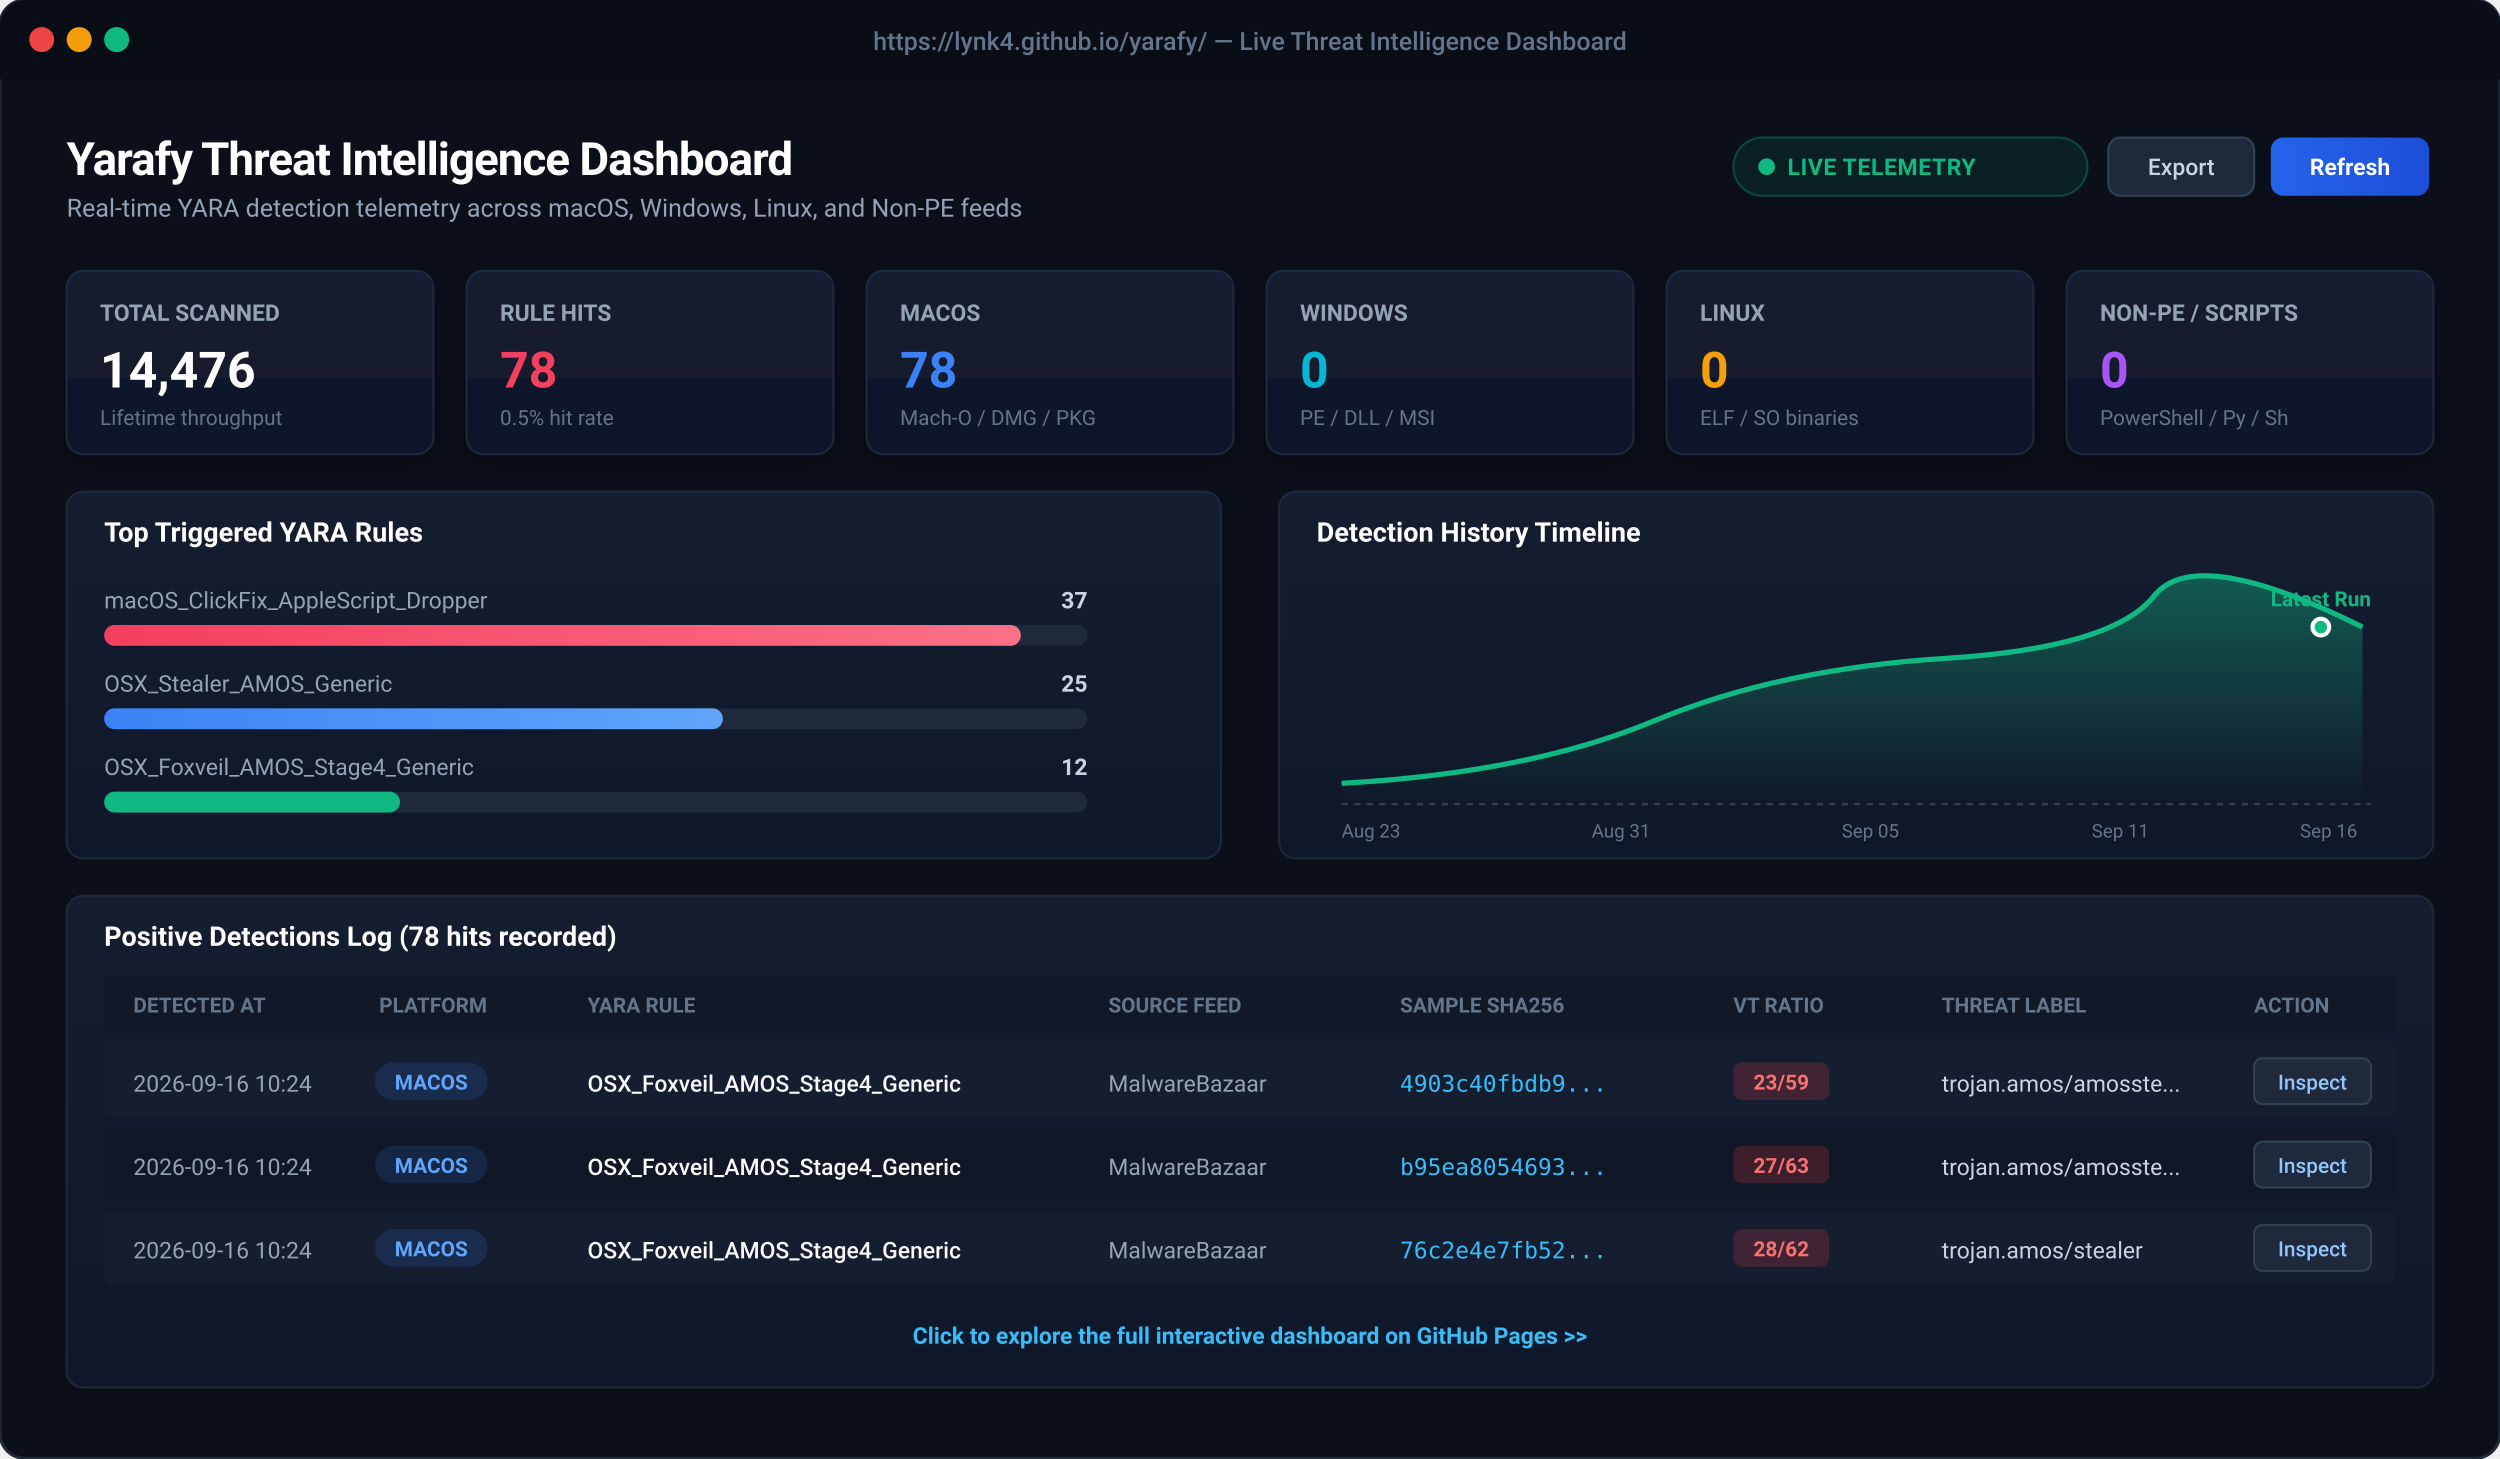
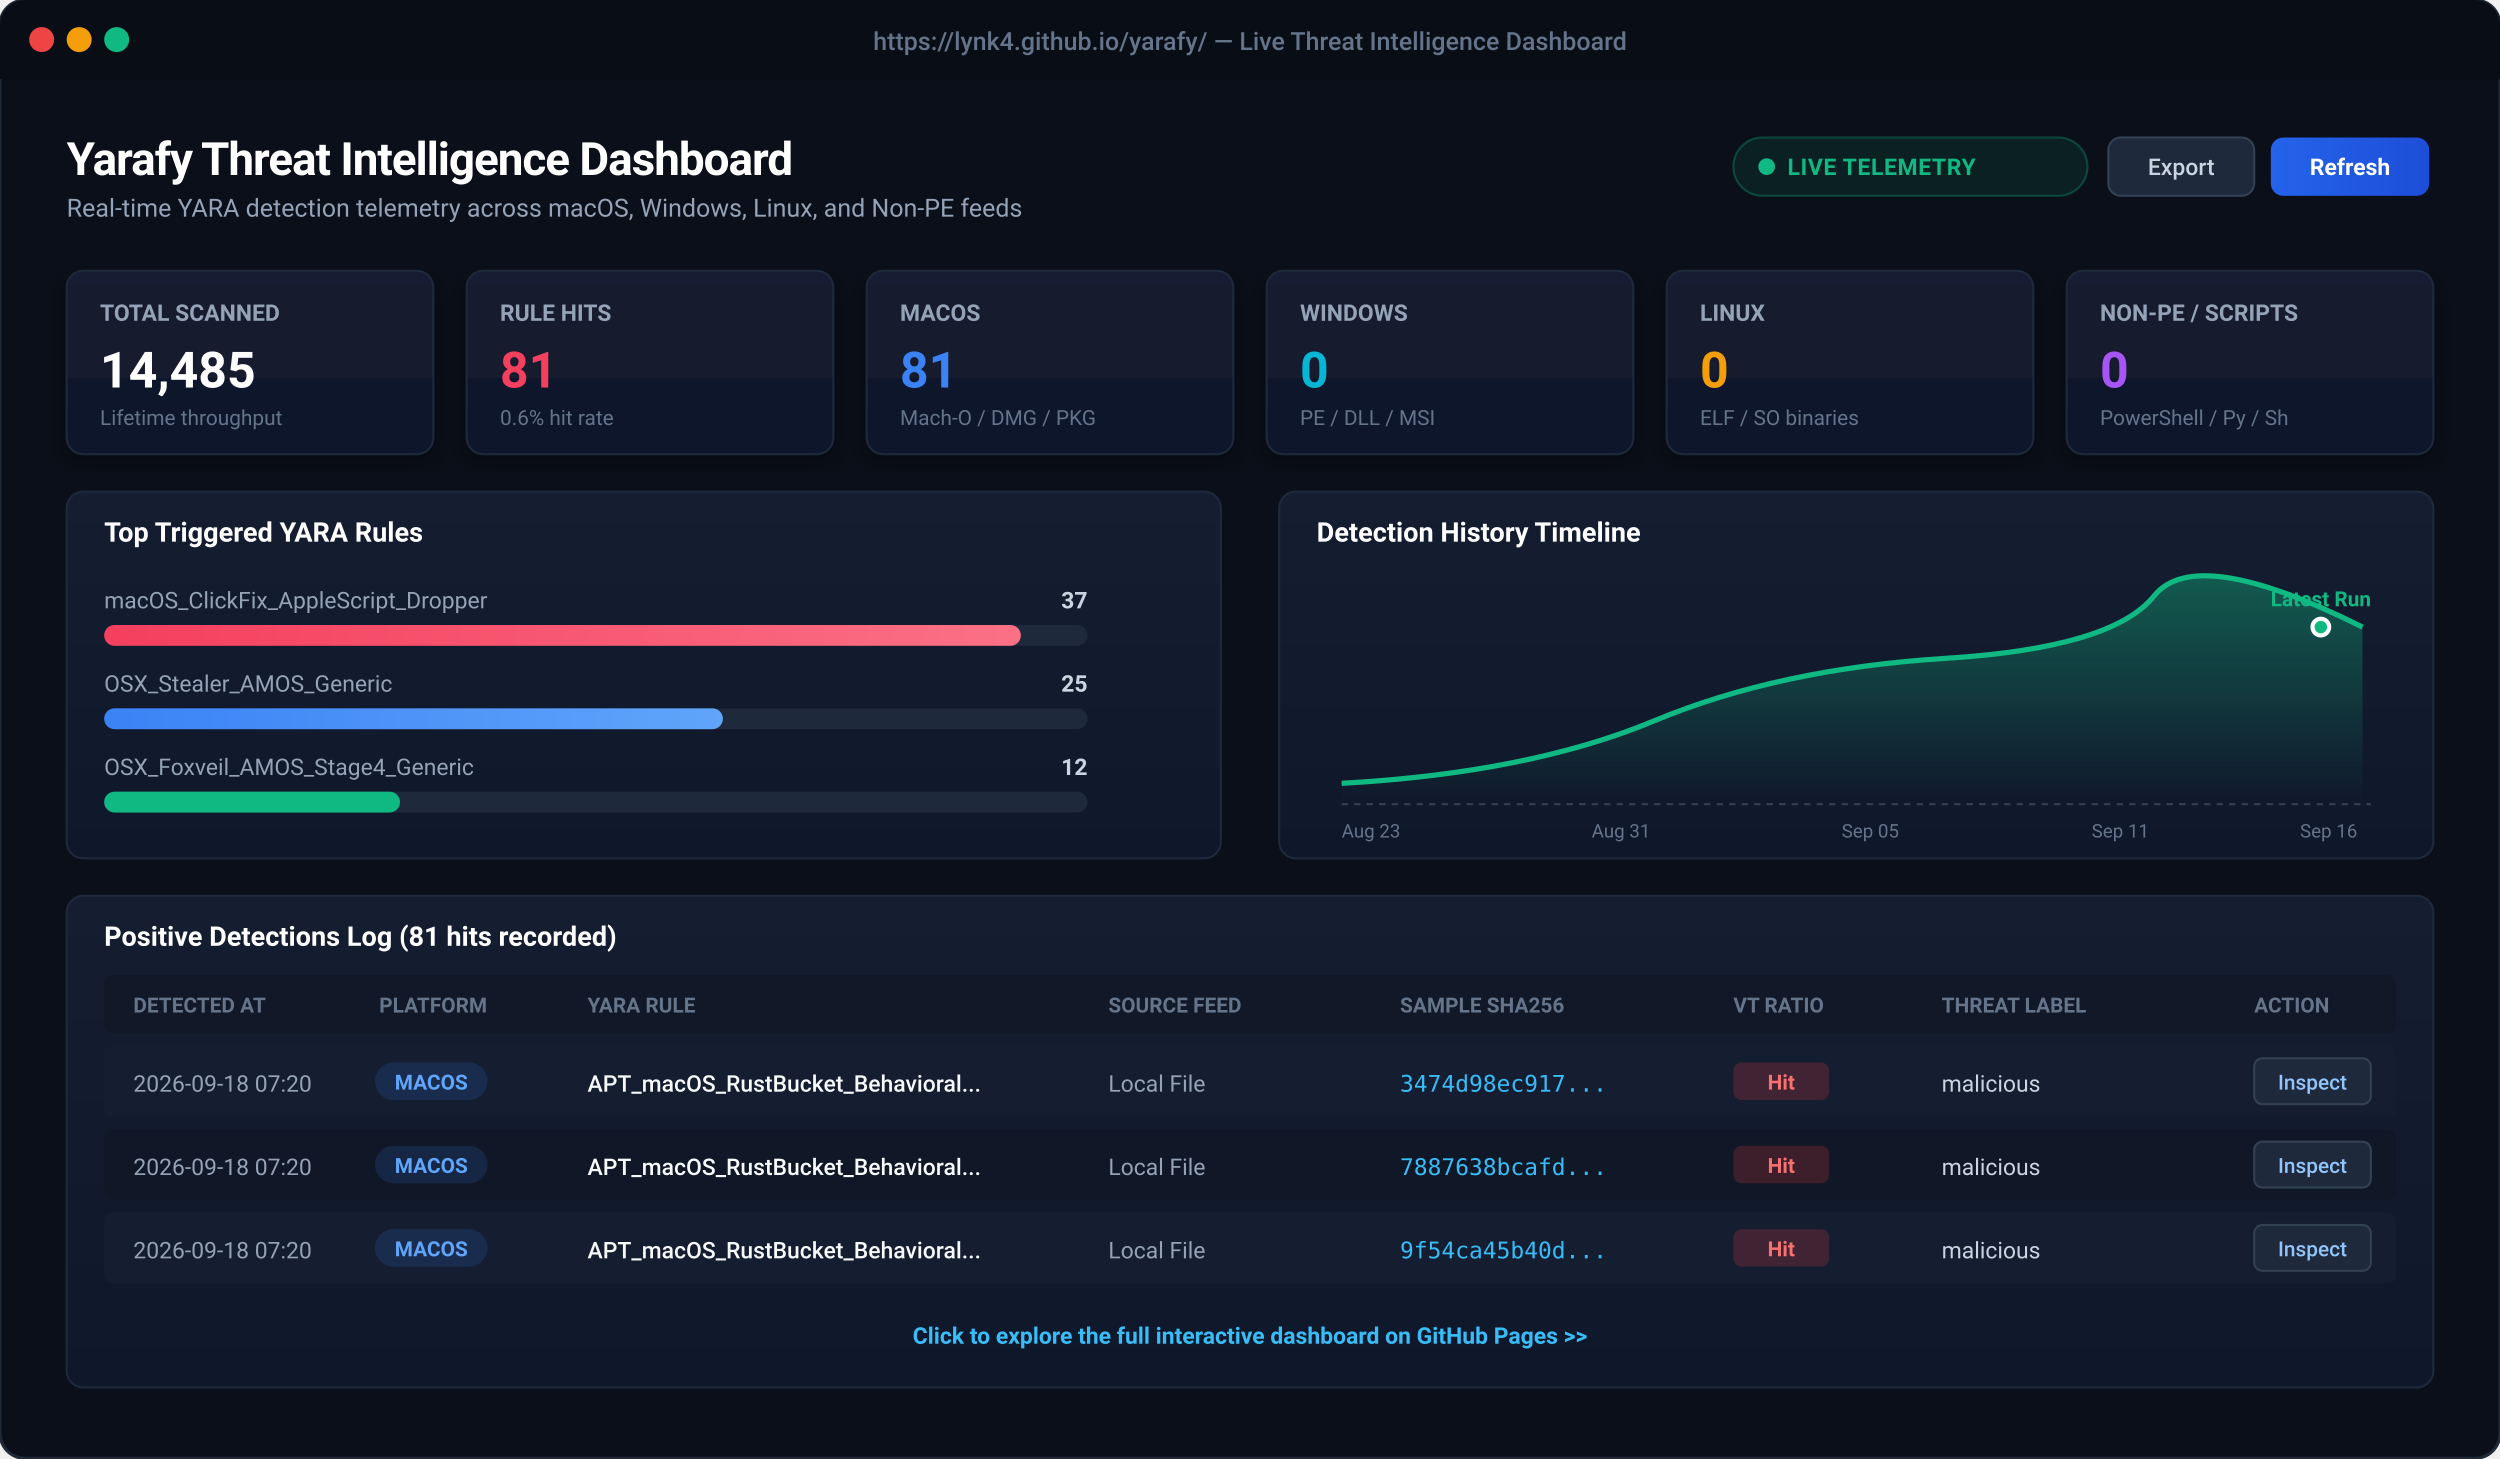
<svg xmlns="http://www.w3.org/2000/svg" viewBox="0 0 1200 700" width="1200" height="700" style="background:#0b0f19; font-family:-apple-system, BlinkMacSystemFont, 'Segoe UI', Roboto, Helvetica, Arial, sans-serif;">
  <defs>
    <linearGradient id="cardBg" x1="0" y1="0" x2="0" y2="1">
      <stop offset="0%" stop-color="#151d30" />
      <stop offset="100%" stop-color="#0f172a" />
    </linearGradient>
    <linearGradient id="primaryBtn" x1="0" y1="0" x2="1" y2="0">
      <stop offset="0%" stop-color="#2563eb" />
      <stop offset="100%" stop-color="#1d4ed8" />
    </linearGradient>
    <linearGradient id="roseGrad" x1="0" y1="0" x2="1" y2="0">
      <stop offset="0%" stop-color="#f43f5e" />
      <stop offset="100%" stop-color="#fb7185" />
    </linearGradient>
    <linearGradient id="blueGrad" x1="0" y1="0" x2="1" y2="0">
      <stop offset="0%" stop-color="#3b82f6" />
      <stop offset="100%" stop-color="#60a5fa" />
    </linearGradient>
    <linearGradient id="chartLine" x1="0" y1="0" x2="0" y2="1">
      <stop offset="0%" stop-color="rgba(16, 185, 129, 0.4)" />
      <stop offset="100%" stop-color="rgba(16, 185, 129, 0.0)" />
    </linearGradient>
    <filter id="cardShadow" x="-5%" y="-5%" width="110%" height="115%">
      <feDropShadow dx="0" dy="4" stdDeviation="6" flood-color="#000000" flood-opacity="0.4" />
    </filter>
  </defs>
  <rect x="0" y="0" width="1200" height="700" rx="12" fill="#0b0f19" stroke="#1f2937" stroke-width="1.5" />
  <rect x="0" y="0" width="1200" height="38" rx="12" fill="#090d16" />
  <rect x="0" y="26" width="1200" height="12" fill="#090d16" />
  <circle cx="20" cy="19" r="6" fill="#ef4444" />
  <circle cx="38" cy="19" r="6" fill="#f59e0b" />
  <circle cx="56" cy="19" r="6" fill="#10b981" />
  <text x="600" y="24" text-anchor="middle" fill="#64748b" font-size="12" font-weight="500">https://lynk4.github.io/yarafy/ — Live Threat Intelligence Dashboard</text>
  <g transform="translate(32, 60)">
    <text x="0" y="24" fill="#ffffff" font-size="22" font-weight="700" letter-spacing="-0.5">Yarafy Threat Intelligence Dashboard</text>
    <text x="0" y="44" fill="#94a3b8" font-size="12">Real-time YARA detection telemetry across macOS, Windows, Linux, and Non-PE feeds</text>
    <rect x="800" y="6" width="170" height="28" rx="14" fill="rgba(16, 185, 129, 0.1)" stroke="rgba(16, 185, 129, 0.3)" stroke-width="1" />
    <circle cx="816" cy="20" r="4" fill="#10b981" />
    <text x="826" y="24" fill="#10b981" font-size="11" font-weight="600" letter-spacing="0.3">LIVE TELEMETRY</text>
    <rect x="980" y="6" width="70" height="28" rx="6" fill="#1e293b" stroke="#334155" stroke-width="1" />
    <text x="1015" y="24" text-anchor="middle" fill="#cbd5e1" font-size="11" font-weight="500">Export</text>
    <rect x="1058" y="6" width="76" height="28" rx="6" fill="url(#primaryBtn)" />
    <text x="1096" y="24" text-anchor="middle" fill="#ffffff" font-size="11" font-weight="600">Refresh</text>
  </g>
  <g transform="translate(32, 130)">
    <g transform="translate(0, 0)">
      <rect width="176" height="88" rx="8" fill="url(#cardBg)" stroke="#1e293b" stroke-width="1" filter="url(#cardShadow)" />
      <text x="16" y="24" fill="#94a3b8" font-size="11" font-weight="600">TOTAL SCANNED</text>
-       <text x="16" y="56" fill="#ffffff" font-size="24" font-weight="700">14,476</text>
+       <text x="16" y="56" fill="#ffffff" font-size="24" font-weight="700">14,485</text>
      <text x="16" y="74" fill="#64748b" font-size="10">Lifetime throughput</text>
    </g>
    <g transform="translate(192, 0)">
      <rect width="176" height="88" rx="8" fill="url(#cardBg)" stroke="#1e293b" stroke-width="1" filter="url(#cardShadow)" />
      <text x="16" y="24" fill="#94a3b8" font-size="11" font-weight="600">RULE HITS</text>
-       <text x="16" y="56" fill="#f43f5e" font-size="24" font-weight="700">78</text>
-       <text x="16" y="74" fill="#64748b" font-size="10">0.5% hit rate</text>
+       <text x="16" y="56" fill="#f43f5e" font-size="24" font-weight="700">81</text>
+       <text x="16" y="74" fill="#64748b" font-size="10">0.6% hit rate</text>
    </g>
    <g transform="translate(384, 0)">
      <rect width="176" height="88" rx="8" fill="url(#cardBg)" stroke="#1e293b" stroke-width="1" filter="url(#cardShadow)" />
      <text x="16" y="24" fill="#94a3b8" font-size="11" font-weight="600">MACOS</text>
-       <text x="16" y="56" fill="#3b82f6" font-size="24" font-weight="700">78</text>
+       <text x="16" y="56" fill="#3b82f6" font-size="24" font-weight="700">81</text>
      <text x="16" y="74" fill="#64748b" font-size="10">Mach-O / DMG / PKG</text>
    </g>
    <g transform="translate(576, 0)">
      <rect width="176" height="88" rx="8" fill="url(#cardBg)" stroke="#1e293b" stroke-width="1" filter="url(#cardShadow)" />
      <text x="16" y="24" fill="#94a3b8" font-size="11" font-weight="600">WINDOWS</text>
      <text x="16" y="56" fill="#06b6d4" font-size="24" font-weight="700">0</text>
      <text x="16" y="74" fill="#64748b" font-size="10">PE / DLL / MSI</text>
    </g>
    <g transform="translate(768, 0)">
      <rect width="176" height="88" rx="8" fill="url(#cardBg)" stroke="#1e293b" stroke-width="1" filter="url(#cardShadow)" />
      <text x="16" y="24" fill="#94a3b8" font-size="11" font-weight="600">LINUX</text>
      <text x="16" y="56" fill="#f59e0b" font-size="24" font-weight="700">0</text>
      <text x="16" y="74" fill="#64748b" font-size="10">ELF / SO binaries</text>
    </g>
    <g transform="translate(960, 0)">
      <rect width="176" height="88" rx="8" fill="url(#cardBg)" stroke="#1e293b" stroke-width="1" filter="url(#cardShadow)" />
      <text x="16" y="24" fill="#94a3b8" font-size="11" font-weight="600">NON-PE / SCRIPTS</text>
      <text x="16" y="56" fill="#a855f7" font-size="24" font-weight="700">0</text>
      <text x="16" y="74" fill="#64748b" font-size="10">PowerShell / Py / Sh</text>
    </g>
  </g>
  <g transform="translate(32, 236)">
    <rect x="0" y="0" width="554" height="176" rx="8" fill="url(#cardBg)" stroke="#1e293b" stroke-width="1" />
    <text x="18" y="24" fill="#ffffff" font-size="13" font-weight="600">Top Triggered YARA Rules</text>
    <text x="18" y="56" fill="#94a3b8" font-size="11">macOS_ClickFix_AppleScript_Dropper</text>
    <text x="490" y="56" fill="#cbd5e1" font-size="11" text-anchor="end" font-weight="600">37</text>
    <rect x="18" y="64" width="472" height="10" rx="5" fill="#1e293b" />
    <rect x="18" y="64" width="440" height="10" rx="5" fill="url(#roseGrad)" />
    <text x="18" y="96" fill="#94a3b8" font-size="11">OSX_Stealer_AMOS_Generic</text>
    <text x="490" y="96" fill="#cbd5e1" font-size="11" text-anchor="end" font-weight="600">25</text>
    <rect x="18" y="104" width="472" height="10" rx="5" fill="#1e293b" />
    <rect x="18" y="104" width="297" height="10" rx="5" fill="url(#blueGrad)" />
    <text x="18" y="136" fill="#94a3b8" font-size="11">OSX_Foxveil_AMOS_Stage4_Generic</text>
    <text x="490" y="136" fill="#cbd5e1" font-size="11" text-anchor="end" font-weight="600">12</text>
    <rect x="18" y="144" width="472" height="10" rx="5" fill="#1e293b" />
    <rect x="18" y="144" width="142" height="10" rx="5" fill="#10b981" />
    <g transform="translate(582, 0)">
      <rect x="0" y="0" width="554" height="176" rx="8" fill="url(#cardBg)" stroke="#1e293b" stroke-width="1" />
      <text x="18" y="24" fill="#ffffff" font-size="13" font-weight="600">Detection History Timeline</text>
      <path d="M 30 140 Q 120 135, 180 110 T 320 80 T 420 50 T 520 65 L 520 150 L 30 150 Z" fill="url(#chartLine)" />
      <path d="M 30 140 Q 120 135, 180 110 T 320 80 T 420 50 T 520 65" fill="none" stroke="#10b981" stroke-width="2.5" />
      <circle cx="500" cy="65" r="4" fill="#10b981" stroke="#ffffff" stroke-width="2" />
      <text x="500" y="55" text-anchor="middle" fill="#10b981" font-size="10" font-weight="700">Latest Run</text>
      <line x1="30" y1="150" x2="524" y2="150" stroke="#334155" stroke-dasharray="3 3" />
      <text x="30" y="166" fill="#64748b" font-size="9">Aug 23</text>
      <text x="150" y="166" fill="#64748b" font-size="9">Aug 31</text>
      <text x="270" y="166" fill="#64748b" font-size="9">Sep 05</text>
      <text x="390" y="166" fill="#64748b" font-size="9">Sep 11</text>
      <text x="490" y="166" fill="#64748b" font-size="9">Sep 16</text>
    </g>
  </g>
  <g transform="translate(32, 430)">
    <rect x="0" y="0" width="1136" height="236" rx="8" fill="url(#cardBg)" stroke="#1e293b" stroke-width="1" />
-     <text x="18" y="24" fill="#ffffff" font-size="13" font-weight="600">Positive Detections Log (78 hits recorded)</text>
+     <text x="18" y="24" fill="#ffffff" font-size="13" font-weight="600">Positive Detections Log (81 hits recorded)</text>
    <rect x="18" y="38" width="1100" height="28" fill="#111827" rx="4" />
    <text x="32" y="56" fill="#64748b" font-size="10" font-weight="600">DETECTED AT</text>
    <text x="150" y="56" fill="#64748b" font-size="10" font-weight="600">PLATFORM</text>
    <text x="250" y="56" fill="#64748b" font-size="10" font-weight="600">YARA RULE</text>
    <text x="500" y="56" fill="#64748b" font-size="10" font-weight="600">SOURCE FEED</text>
    <text x="640" y="56" fill="#64748b" font-size="10" font-weight="600">SAMPLE SHA256</text>
    <text x="800" y="56" fill="#64748b" font-size="10" font-weight="600">VT RATIO</text>
    <text x="900" y="56" fill="#64748b" font-size="10" font-weight="600">THREAT LABEL</text>
    <text x="1050" y="56" fill="#64748b" font-size="10" font-weight="600">ACTION</text>
    <g transform="translate(18, 72)">
      <rect x="0" y="0" width="1100" height="34" fill="#151d30" rx="4" />
-       <text x="14" y="22" fill="#94a3b8" font-size="11">2026-09-16 10:24</text>
+       <text x="14" y="22" fill="#94a3b8" font-size="11">2026-09-18 07:20</text>
      <rect x="130" y="8" width="54" height="18" rx="9" fill="rgba(59, 130, 246, 0.15)" />
      <text x="157" y="21" text-anchor="middle" fill="#60a5fa" font-size="10" font-weight="600">MACOS</text>
-       <text x="232" y="22" fill="#f8fafc" font-size="11" font-weight="500">OSX_Foxveil_AMOS_Stage4_Generic</text>
-       <text x="482" y="22" fill="#94a3b8" font-size="11">MalwareBazaar</text>
-       <text x="622" y="22" fill="#38bdf8" font-size="11" font-family="monospace">4903c40fbdb9...</text>
+       <text x="232" y="22" fill="#f8fafc" font-size="11" font-weight="500">APT_macOS_RustBucket_Behavioral...</text>
+       <text x="482" y="22" fill="#94a3b8" font-size="11">Local File</text>
+       <text x="622" y="22" fill="#38bdf8" font-size="11" font-family="monospace">3474d98ec917...</text>
      <rect x="782" y="8" width="46" height="18" rx="4" fill="rgba(239, 68, 68, 0.2)" />
-       <text x="805" y="21" text-anchor="middle" fill="#f87171" font-size="10" font-weight="700">23/59</text>
-       <text x="882" y="22" fill="#cbd5e1" font-size="11">trojan.amos/amosste...</text>
+       <text x="805" y="21" text-anchor="middle" fill="#f87171" font-size="10" font-weight="700">Hit</text>
+       <text x="882" y="22" fill="#cbd5e1" font-size="11">malicious</text>
      <rect x="1032" y="6" width="56" height="22" rx="4" fill="#1e293b" stroke="#334155" />
      <text x="1060" y="21" text-anchor="middle" fill="#93c5fd" font-size="10" font-weight="500">Inspect</text>
    </g>
    <g transform="translate(18, 112)">
      <rect x="0" y="0" width="1100" height="34" fill="#101726" rx="4" />
-       <text x="14" y="22" fill="#94a3b8" font-size="11">2026-09-16 10:24</text>
+       <text x="14" y="22" fill="#94a3b8" font-size="11">2026-09-18 07:20</text>
      <rect x="130" y="8" width="54" height="18" rx="9" fill="rgba(59, 130, 246, 0.15)" />
      <text x="157" y="21" text-anchor="middle" fill="#60a5fa" font-size="10" font-weight="600">MACOS</text>
-       <text x="232" y="22" fill="#f8fafc" font-size="11" font-weight="500">OSX_Foxveil_AMOS_Stage4_Generic</text>
-       <text x="482" y="22" fill="#94a3b8" font-size="11">MalwareBazaar</text>
-       <text x="622" y="22" fill="#38bdf8" font-size="11" font-family="monospace">b95ea8054693...</text>
+       <text x="232" y="22" fill="#f8fafc" font-size="11" font-weight="500">APT_macOS_RustBucket_Behavioral...</text>
+       <text x="482" y="22" fill="#94a3b8" font-size="11">Local File</text>
+       <text x="622" y="22" fill="#38bdf8" font-size="11" font-family="monospace">7887638bcafd...</text>
      <rect x="782" y="8" width="46" height="18" rx="4" fill="rgba(239, 68, 68, 0.2)" />
-       <text x="805" y="21" text-anchor="middle" fill="#f87171" font-size="10" font-weight="700">27/63</text>
-       <text x="882" y="22" fill="#cbd5e1" font-size="11">trojan.amos/amosste...</text>
+       <text x="805" y="21" text-anchor="middle" fill="#f87171" font-size="10" font-weight="700">Hit</text>
+       <text x="882" y="22" fill="#cbd5e1" font-size="11">malicious</text>
      <rect x="1032" y="6" width="56" height="22" rx="4" fill="#1e293b" stroke="#334155" />
      <text x="1060" y="21" text-anchor="middle" fill="#93c5fd" font-size="10" font-weight="500">Inspect</text>
    </g>
    <g transform="translate(18, 152)">
      <rect x="0" y="0" width="1100" height="34" fill="#151d30" rx="4" />
-       <text x="14" y="22" fill="#94a3b8" font-size="11">2026-09-16 10:24</text>
+       <text x="14" y="22" fill="#94a3b8" font-size="11">2026-09-18 07:20</text>
      <rect x="130" y="8" width="54" height="18" rx="9" fill="rgba(59, 130, 246, 0.15)" />
      <text x="157" y="21" text-anchor="middle" fill="#60a5fa" font-size="10" font-weight="600">MACOS</text>
-       <text x="232" y="22" fill="#f8fafc" font-size="11" font-weight="500">OSX_Foxveil_AMOS_Stage4_Generic</text>
-       <text x="482" y="22" fill="#94a3b8" font-size="11">MalwareBazaar</text>
-       <text x="622" y="22" fill="#38bdf8" font-size="11" font-family="monospace">76c2e4e7fb52...</text>
+       <text x="232" y="22" fill="#f8fafc" font-size="11" font-weight="500">APT_macOS_RustBucket_Behavioral...</text>
+       <text x="482" y="22" fill="#94a3b8" font-size="11">Local File</text>
+       <text x="622" y="22" fill="#38bdf8" font-size="11" font-family="monospace">9f54ca45b40d...</text>
      <rect x="782" y="8" width="46" height="18" rx="4" fill="rgba(239, 68, 68, 0.2)" />
-       <text x="805" y="21" text-anchor="middle" fill="#f87171" font-size="10" font-weight="700">28/62</text>
-       <text x="882" y="22" fill="#cbd5e1" font-size="11">trojan.amos/stealer</text>
+       <text x="805" y="21" text-anchor="middle" fill="#f87171" font-size="10" font-weight="700">Hit</text>
+       <text x="882" y="22" fill="#cbd5e1" font-size="11">malicious</text>
      <rect x="1032" y="6" width="56" height="22" rx="4" fill="#1e293b" stroke="#334155" />
      <text x="1060" y="21" text-anchor="middle" fill="#93c5fd" font-size="10" font-weight="500">Inspect</text>
    </g>
    <text x="568" y="215" text-anchor="middle" fill="#38bdf8" font-size="11" font-weight="600">Click to explore the full interactive dashboard on GitHub Pages &gt;&gt;</text>
  </g>
</svg>
